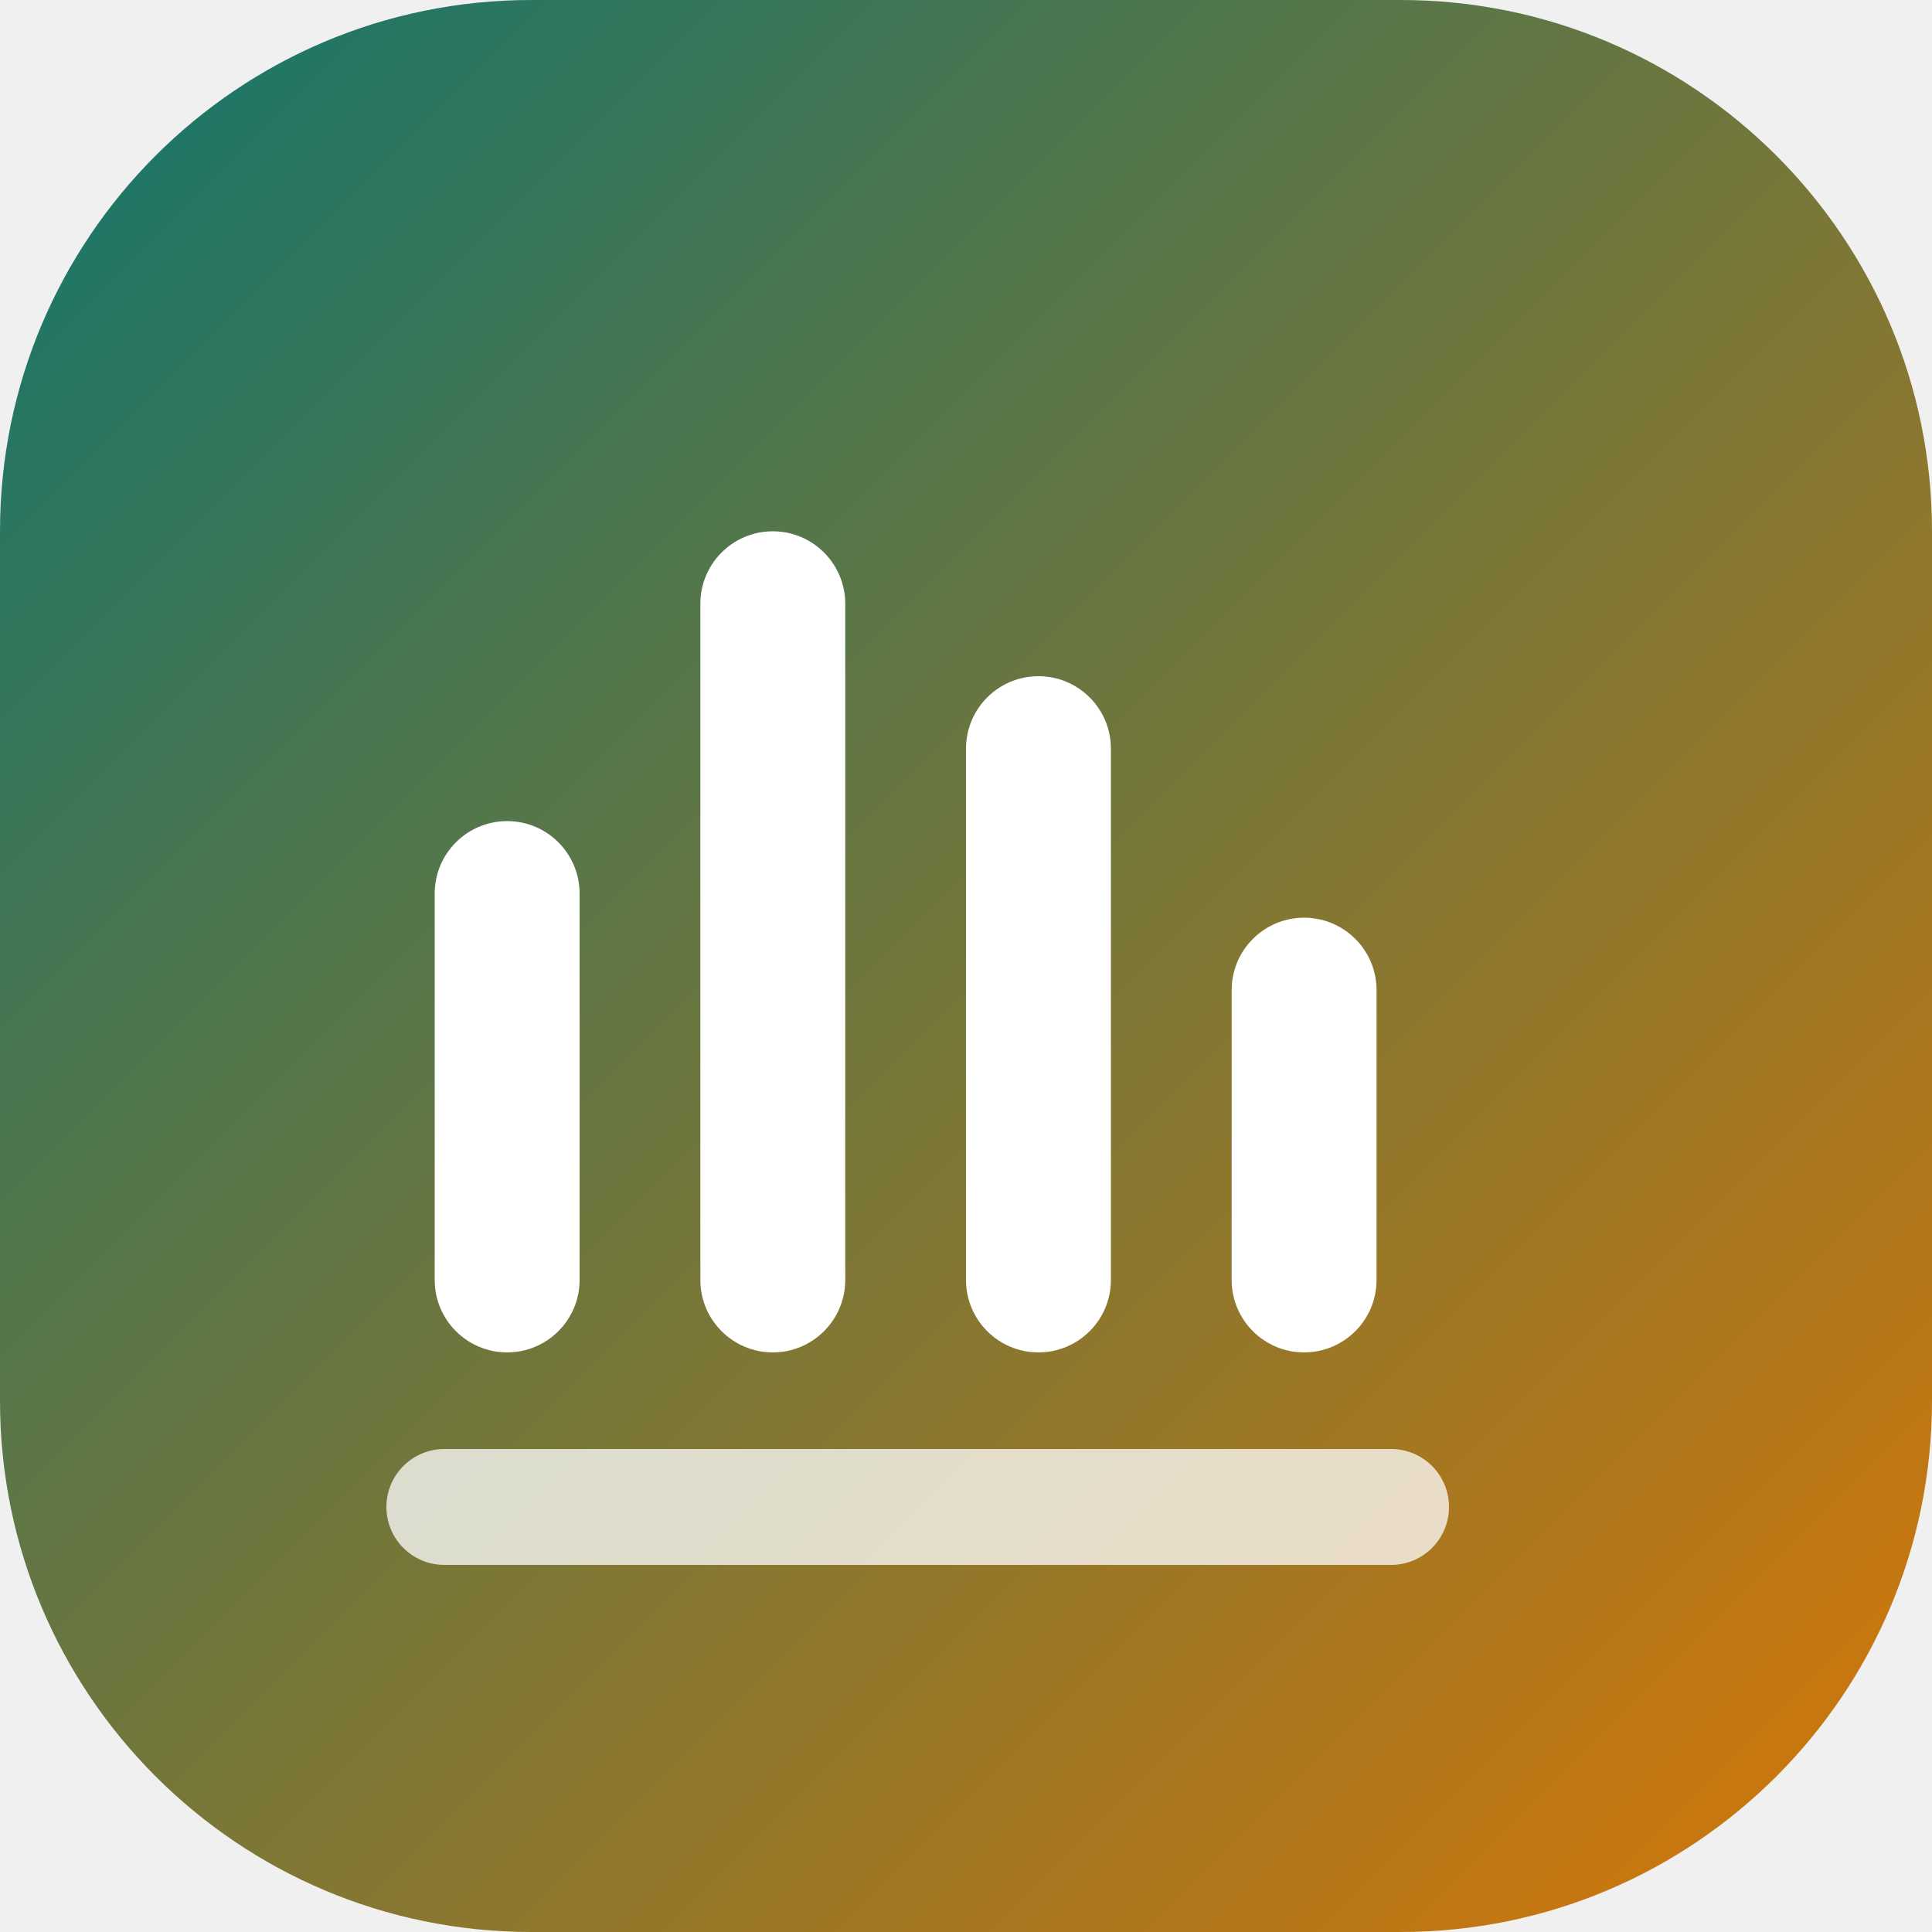
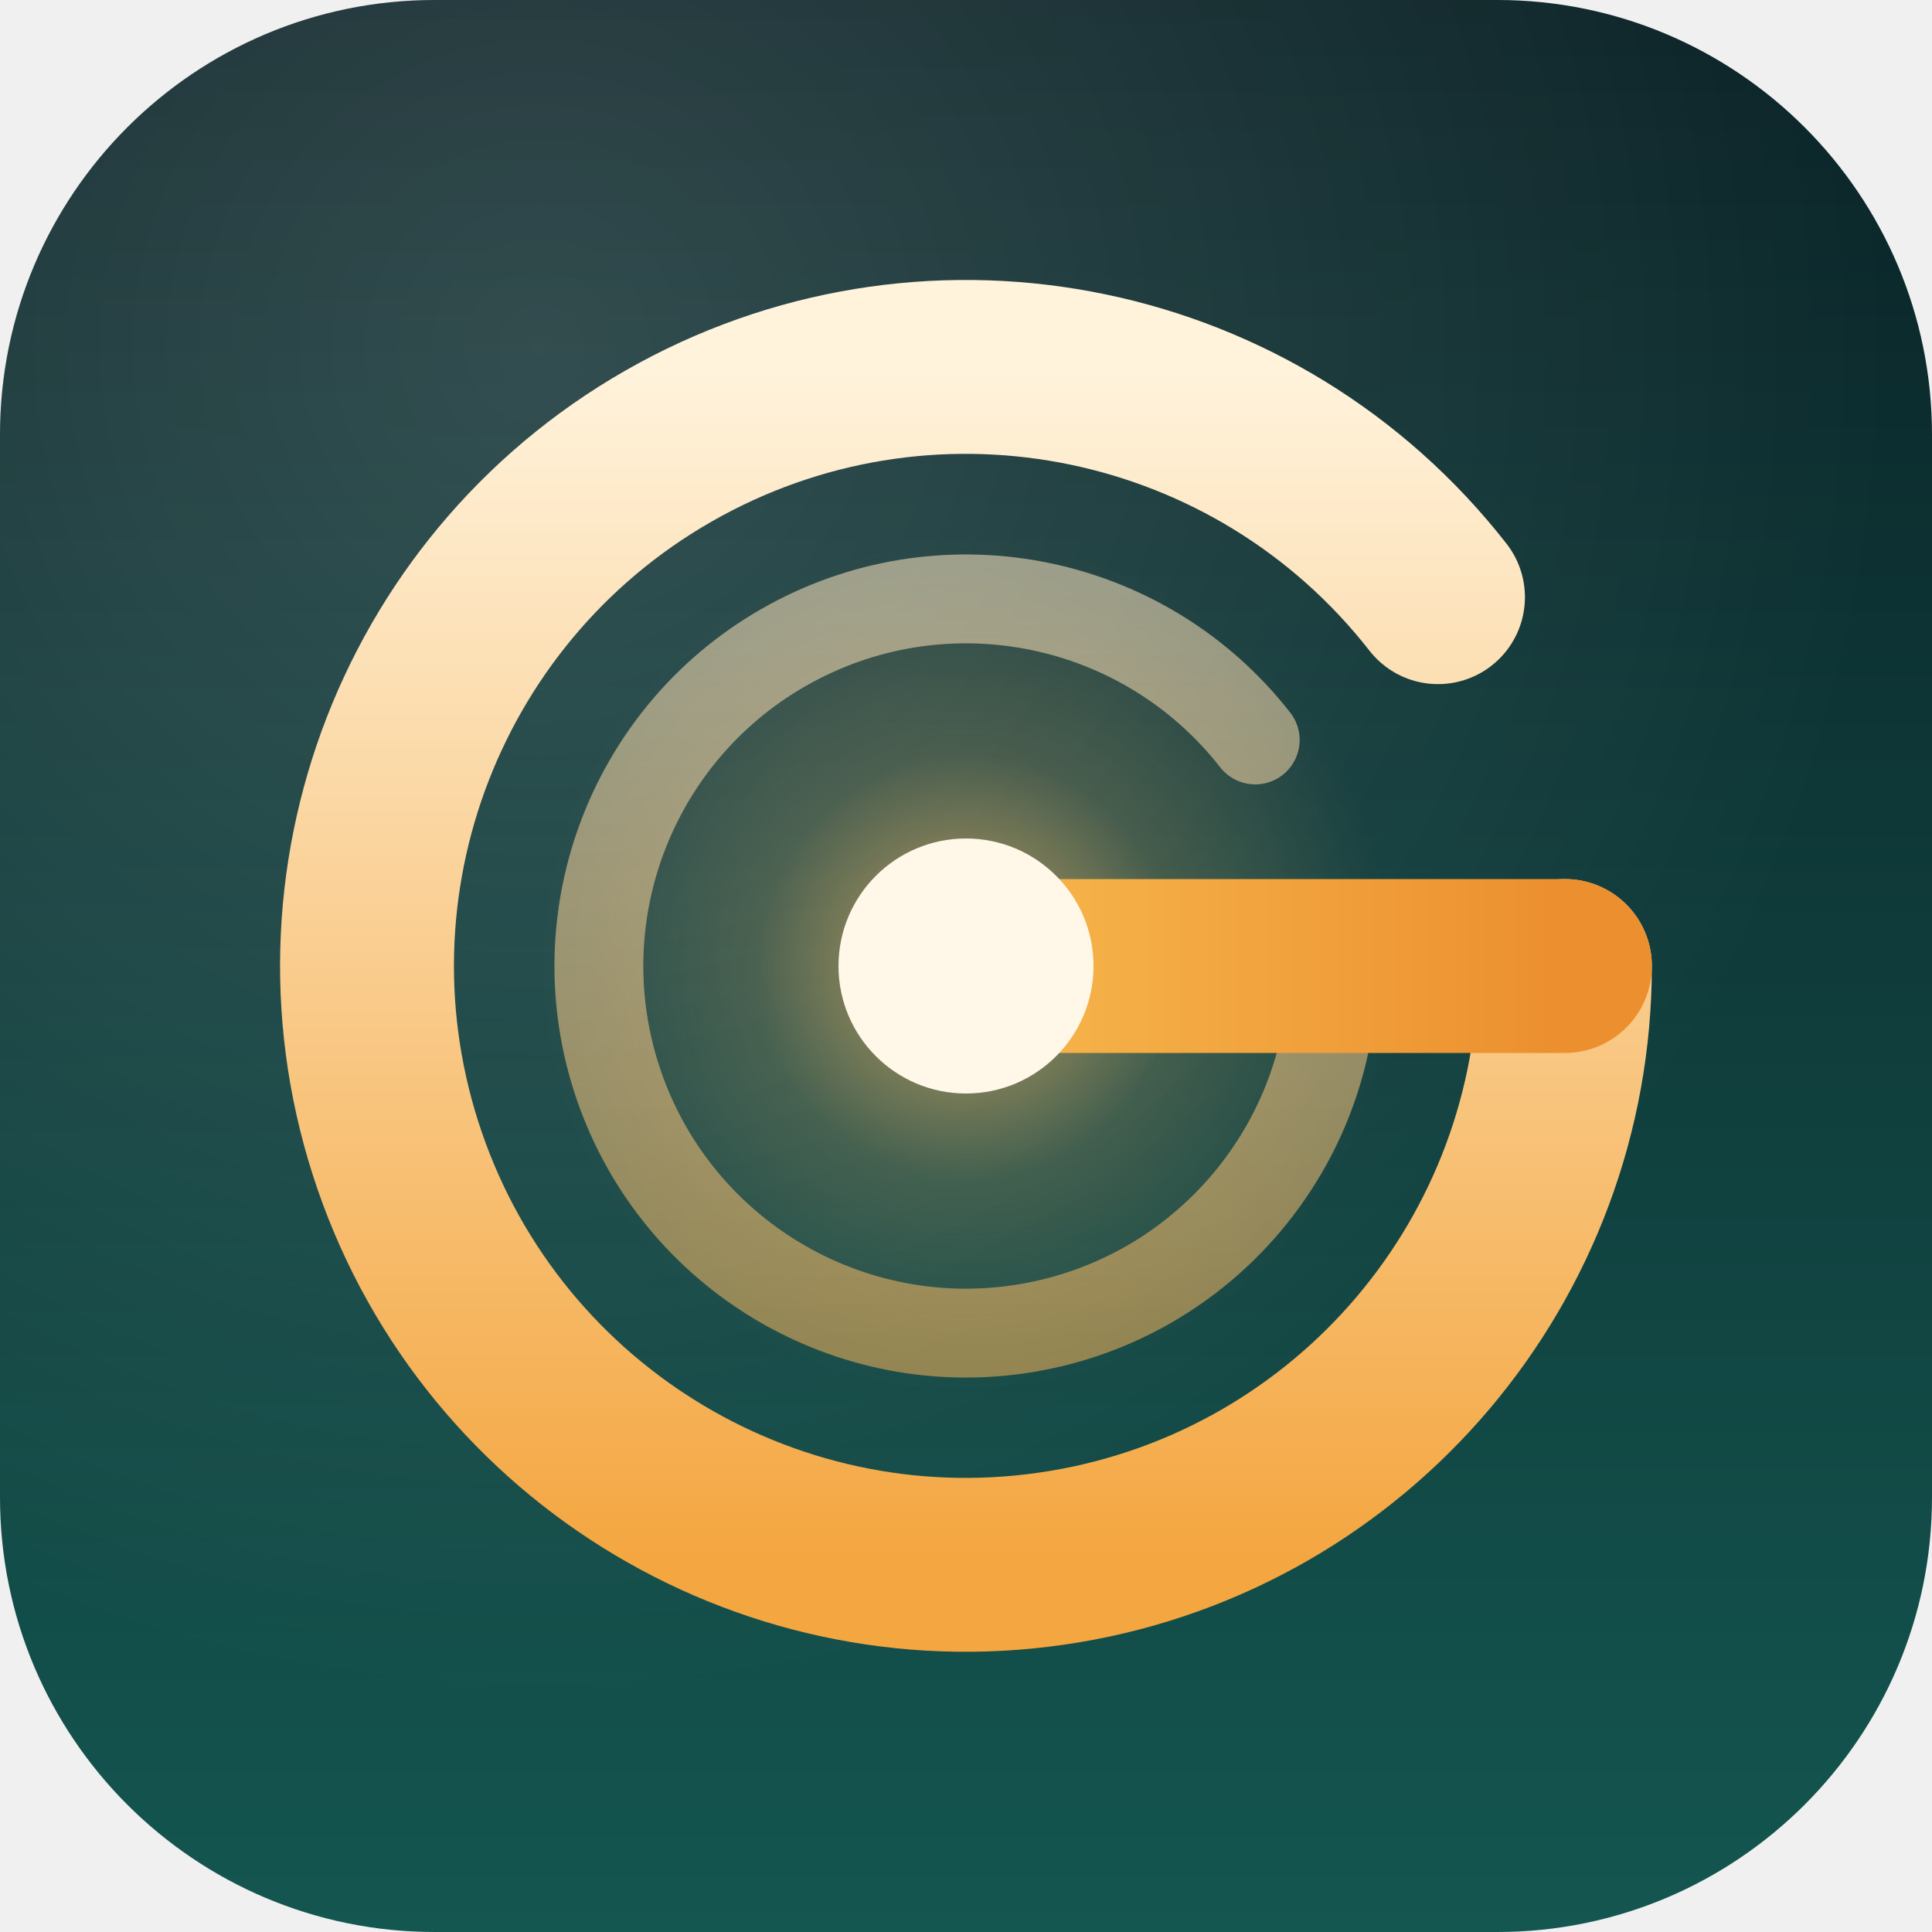
- <svg xmlns="http://www.w3.org/2000/svg" viewBox="0 0 40 40">
+ <svg xmlns="http://www.w3.org/2000/svg" viewBox="0 0 100 100" role="img" aria-label="Groundcast">
  <defs>
-     <linearGradient id="g" x1="0" y1="0" x2="1" y2="1">
-       <stop offset="0" stop-color="#0f766e" />
-       <stop offset="1" stop-color="#d97706" />
+     <clipPath id="gc-shape">
+       <rect width="100" height="100" rx="22.5" />
+     </clipPath>
+     <linearGradient id="gc-bg" x1="0" y1="0" x2="0" y2="100" gradientUnits="userSpaceOnUse">
+       <stop offset="0" stop-color="#0a2226" />
+       <stop offset="1" stop-color="#145650" />
+     </linearGradient>
+     <radialGradient id="gc-hi" cx="28" cy="18" r="70" gradientUnits="userSpaceOnUse">
+       <stop offset="0" stop-color="#ffffff" stop-opacity="0.16" />
+       <stop offset="1" stop-color="#ffffff" stop-opacity="0" />
+     </radialGradient>
+     <radialGradient id="gc-glow" cx="50" cy="50" r="22" gradientUnits="userSpaceOnUse">
+       <stop offset="0" stop-color="#ffc46b" stop-opacity="0.7" />
+       <stop offset=".5" stop-color="#ffc46b" stop-opacity="0.175" />
+       <stop offset="1" stop-color="#ffc46b" stop-opacity="0" />
+     </radialGradient>
+     <linearGradient id="gc-ring" x1="0" y1="19" x2="0" y2="81" gradientUnits="userSpaceOnUse">
+       <stop offset="0" stop-color="#fff3dc" />
+       <stop offset="1" stop-color="#f4a640" />
+     </linearGradient>
+     <linearGradient id="gc-bar" x1="50" y1="0" x2="81" y2="0" gradientUnits="userSpaceOnUse">
+       <stop offset="0" stop-color="#f7b84e" />
+       <stop offset="1" stop-color="#ec8f2e" />
    </linearGradient>
  </defs>
-   <rect width="40" height="40" rx="11" fill="url(#g)" />
-   <g fill="#fff">
-     <rect x="9" y="17" width="3" height="11" rx="1.5" />
-     <rect x="14.5" y="11" width="3" height="17" rx="1.5" />
-     <rect x="20" y="14" width="3" height="14" rx="1.5" />
-     <rect x="25.5" y="19" width="3" height="9" rx="1.5" />
-     <rect x="8" y="30" width="22" height="2.4" rx="1.2" opacity=".75" />
+   <g clip-path="url(#gc-shape)">
+     <rect width="100" height="100" fill="url(#gc-bg)" />
+     <rect width="100" height="100" fill="url(#gc-hi)" />
+     <circle cx="50" cy="50" r="22" fill="url(#gc-glow)" />
+     <g fill="none" stroke="url(#gc-ring)" stroke-linecap="round">
+       <path d="M74.43 30.91A31 31 0 1 0 81 50" stroke-width="9" stroke-opacity="1" />
+       <path d="M64.97 38.3A19 19 0 1 0 69 50" stroke-width="4.6" stroke-opacity="0.55" />
+     </g>
+     <path d="M50 50H81" stroke="url(#gc-bar)" stroke-width="9" stroke-linecap="round" />
+     <circle cx="50" cy="50" r="6.6" fill="#fff7e8" />
  </g>
</svg>
